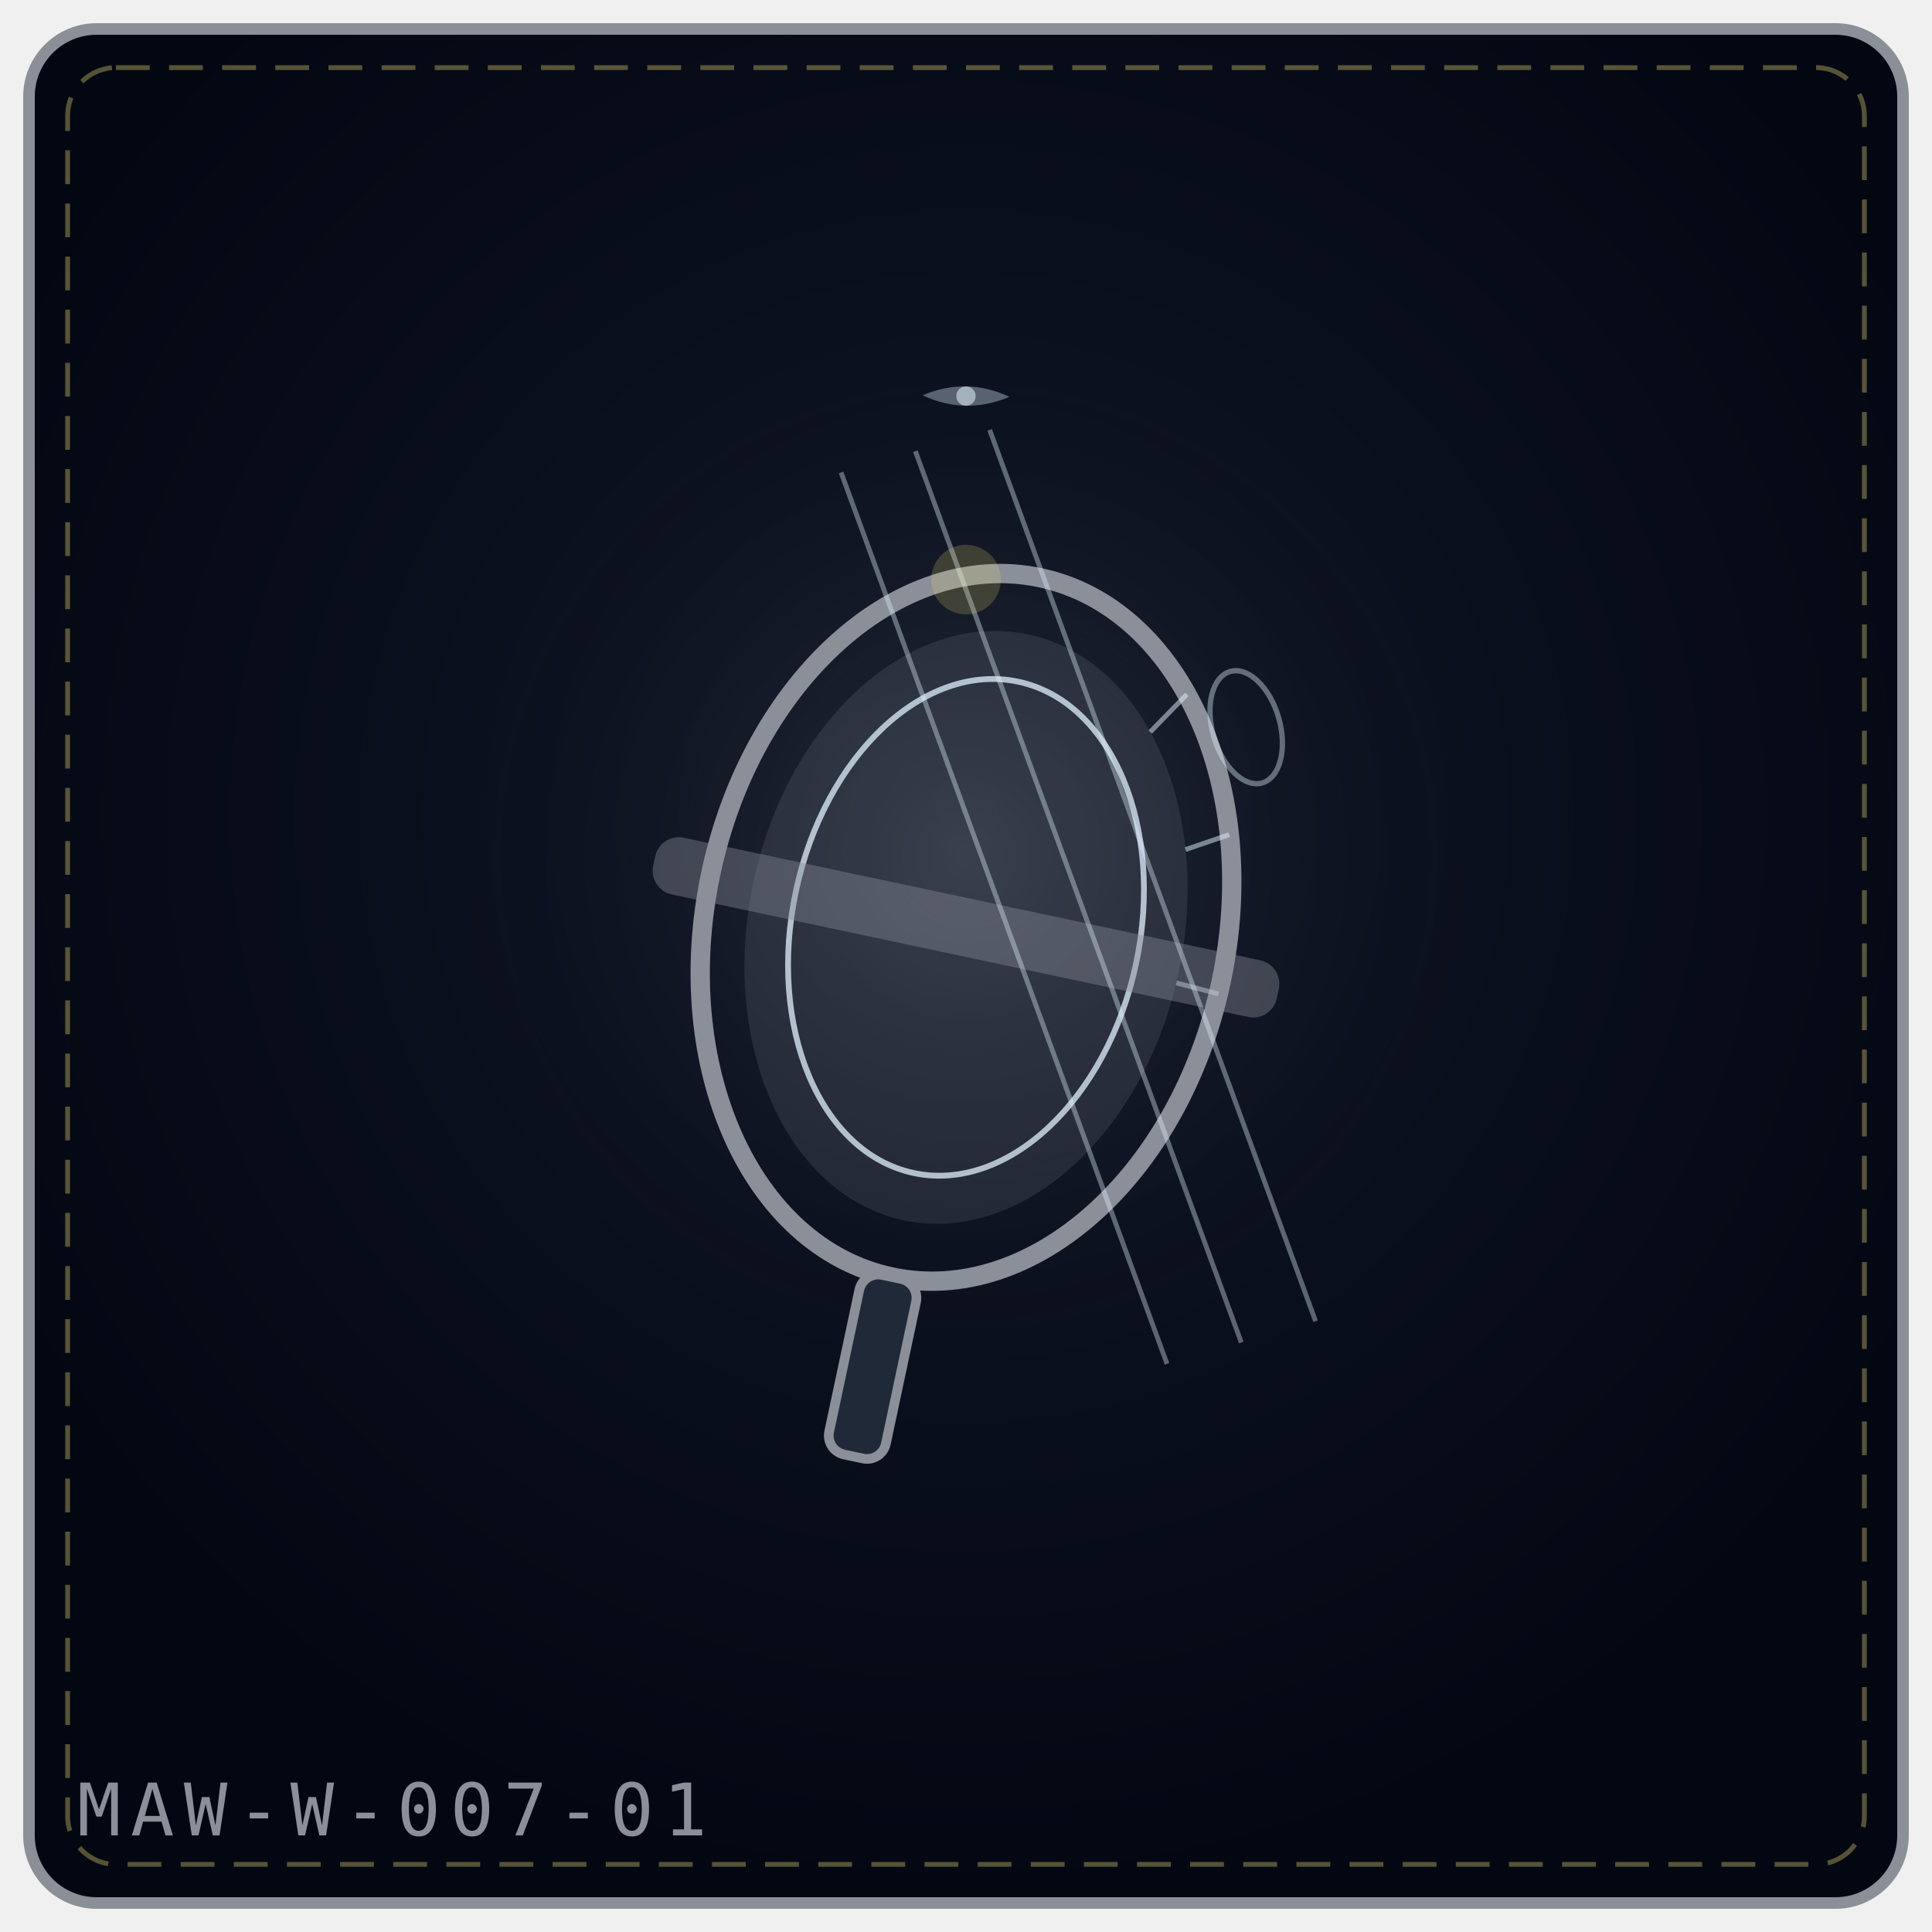
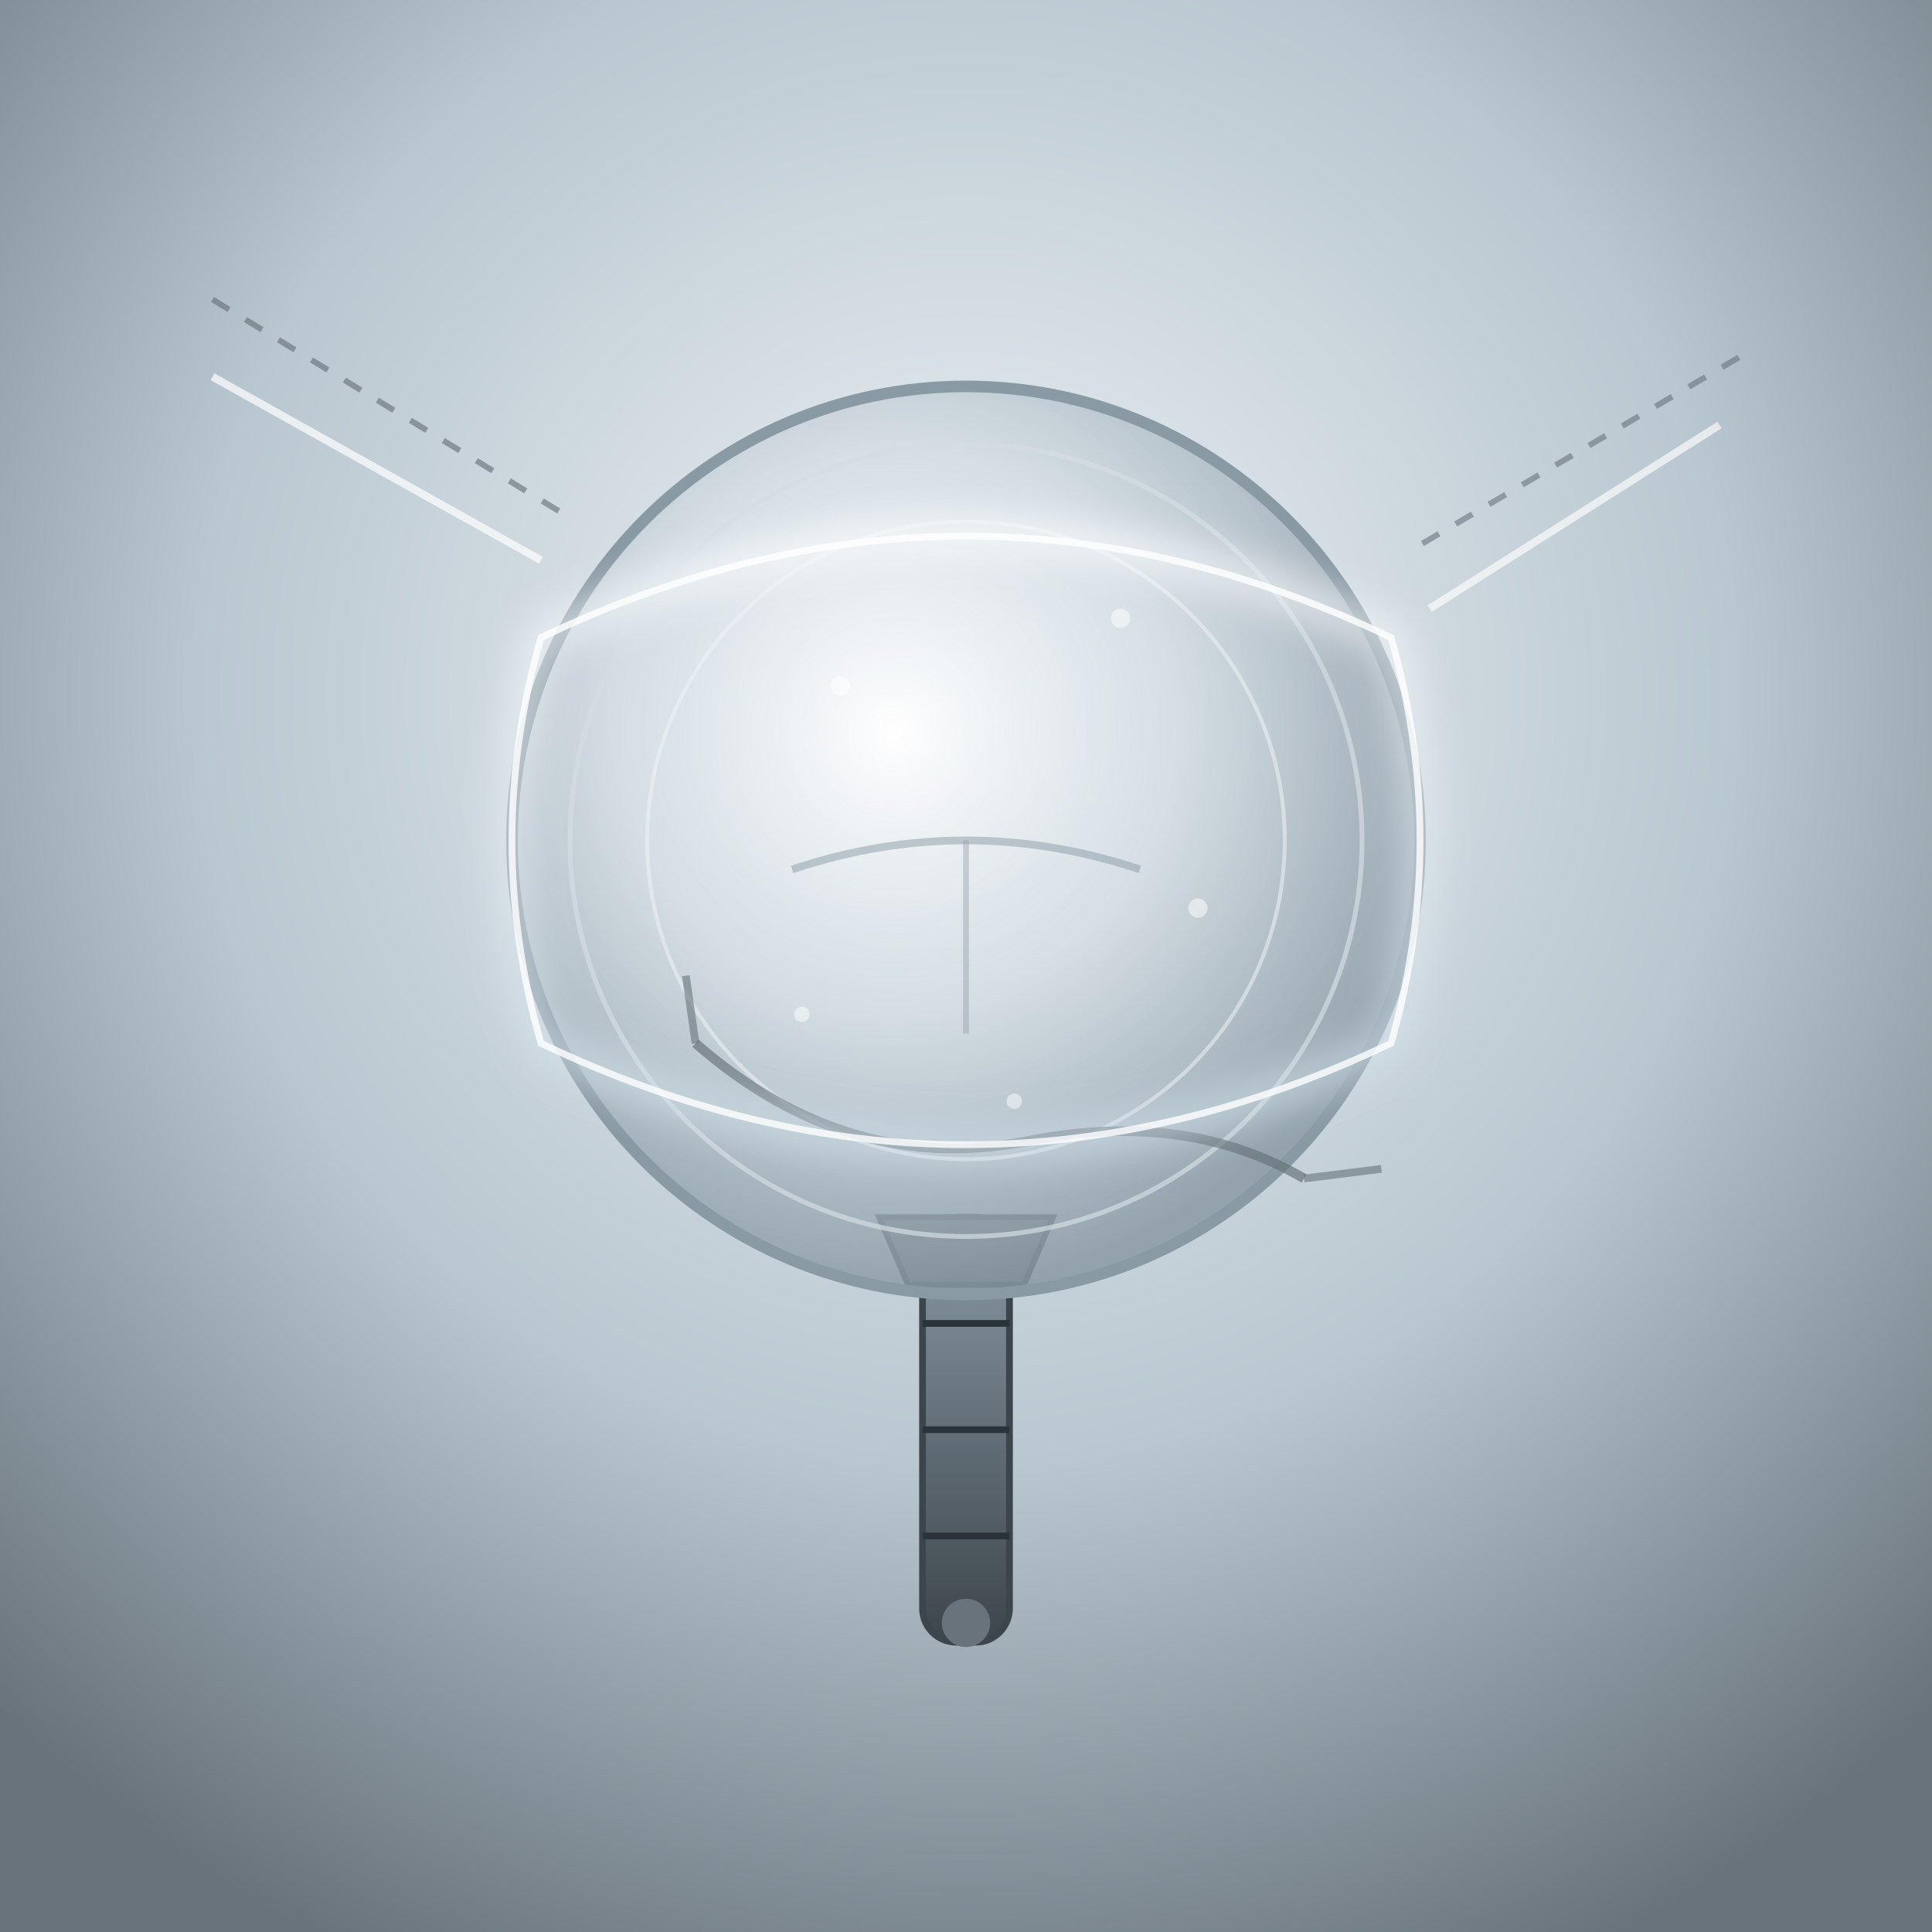
<svg xmlns="http://www.w3.org/2000/svg" viewBox="0 0 400 400" width="100%" height="100%" role="img" aria-label="THE HOPE LENS">
  <defs>
-     <radialGradient id="bgcc8be2" cx="50%" cy="42%" r="58%">
-       <stop offset="0%" stop-color="#111827" />
-       <stop offset="100%" stop-color="#030712" />
+     <radialGradient id="lensBg" cx=".5" cy=".36" r=".72">
+       <stop offset="0" stop-color="#eef3f6" />
+       <stop offset=".55" stop-color="#b9c7d0" />
+       <stop offset="1" stop-color="#68737b" />
    </radialGradient>
-     <radialGradient id="glcc8be2" cx="50%" cy="46%" r="42%">
-       <stop offset="0%" stop-color="#8a8f98" stop-opacity=".2" />
-       <stop offset="100%" stop-color="#000" stop-opacity="0" />
+     <radialGradient id="lensGlass" cx=".42" cy=".38" r=".62">
+       <stop offset="0" stop-color="#ffffff" stop-opacity=".95" />
+       <stop offset=".5" stop-color="#d3dde3" stop-opacity=".8" />
+       <stop offset="1" stop-color="#8a9aa5" stop-opacity=".85" />
    </radialGradient>
+     <linearGradient id="lensHilt" x1="0" y1="0" x2="0" y2="1">
+       <stop offset="0" stop-color="#8a9aa5" />
+       <stop offset="1" stop-color="#3c454b" />
+     </linearGradient>
+     <linearGradient id="lensEdge" x1="0" y1="0" x2="0" y2="1">
+       <stop offset="0" stop-color="#ffffff" />
+       <stop offset="1" stop-color="#cfe0ea" />
+     </linearGradient>
+     <filter id="lensGlow" x="-50%" y="-50%" width="200%" height="200%">
+       <feGaussianBlur stdDeviation="4" />
+     </filter>
  </defs>
-   <rect x="6" y="6" width="388" height="388" rx="14" fill="url(#bgcc8be2)" stroke="#8a8f98" stroke-width="2.4" />
-   <rect x="14" y="14" width="372" height="372" rx="10" fill="none" stroke="#f1df76" stroke-width="1" stroke-dasharray="7 4" opacity=".35" />
-   <circle cx="200" cy="188" r="134" fill="url(#glcc8be2)" />
-   <g transform="rotate(12 200.0 192.0)">
-     <ellipse cx="200.0" cy="192.0" rx="54.0" ry="74.0" fill="none" stroke="#8a8f98" stroke-width="4" />
-     <ellipse cx="200.0" cy="192.0" rx="45.0" ry="62.0" fill="#8a8f98" fill-opacity=".18" />
-     <ellipse cx="200.0" cy="192.0" rx="36.0" ry="52.0" fill="none" stroke="#e0f2fe" stroke-width="1.2" opacity=".75" />
-     <path d="M234.7 135.3 L228.9 144.5" stroke="#e0f2fe" stroke-width="1" opacity=".5" />
-     <path d="M249.3 161.9 L241.1 166.8" stroke="#e0f2fe" stroke-width="1" opacity=".5" />
-     <path d="M254.0 194.6 L245.0 194.2" stroke="#e0f2fe" stroke-width="1" opacity=".5" />
-     <rect x="134.0" y="186.0" width="132.0" height="12" rx="5" fill="#8a8f98" fill-opacity=".4" />
-     <rect x="194.0" y="266.0" width="12" height="38.0" rx="4" fill="#1f2937" stroke="#8a8f98" stroke-width="2" />
+   <rect width="400" height="400" fill="url(#lensBg)" />
+   <rect x="191" y="252" width="18" height="88" rx="7" fill="url(#lensHilt)" stroke="#3c454b" stroke-width="1.4" />
+   <path d="M191 274 L209 274 M191 296 L209 296 M191 318 L209 318" stroke="#2a3338" stroke-width="1.4" />
+   <circle cx="200" cy="336" r="5" fill="#68737b" />
+   <path d="M182 252 L218 252 L212 266 L188 266 Z" fill="#58636b" stroke="#2a3338" stroke-width="1.2" />
+   <circle cx="200" cy="174" r="94" fill="url(#lensGlass)" stroke="#8a9aa5" stroke-width="2.4" />
+   <circle cx="200" cy="174" r="82" fill="none" stroke="#d3dde3" stroke-width="1" opacity=".7" />
+   <circle cx="200" cy="174" r="66" fill="none" stroke="#eef3f6" stroke-width=".8" opacity=".55" />
+   <g fill="#ffffff" opacity=".5">
+     <circle cx="174" cy="142" r="2" />
+     <circle cx="232" cy="128" r="2" />
+     <circle cx="248" cy="188" r="2" />
+     <circle cx="166" cy="210" r="1.6" />
+     <circle cx="210" cy="228" r="1.6" />
  </g>
-   <g transform="rotate(-16 214.0 128.0)">
-     <path d="M184.0 88.0 L198.0 284.0" fill="none" stroke="#e0f2fe" stroke-width="1" opacity=".38" />
+   <path d="M164 180 Q200 168 236 180" fill="none" stroke="#8a9aa5" stroke-width="1.6" opacity=".5" />
+   <path d="M200 174 L200 214" stroke="#8a9aa5" stroke-width="1.2" opacity=".4" />
+   <path d="M144 216 Q176 244 214 236 Q246 230 270 244" fill="none" stroke="#68737b" stroke-width="2" opacity=".7" />
+   <path d="M144 216 L142 202" stroke="#68737b" stroke-width="1.6" opacity=".6" />
+   <path d="M270 244 L286 242" stroke="#68737b" stroke-width="1.6" opacity=".6" />
+   <g filter="url(#lensGlow)">
+     <path d="M112 132 Q200 90 288 132 Q300 174 288 216 Q200 258 112 216 Q100 174 112 132 Z" fill="none" stroke="url(#lensEdge)" stroke-width="5" opacity=".92" />
  </g>
-   <g transform="rotate(-16 214.0 128.0)">
-     <path d="M200.0 88.0 L214.0 284.0" fill="none" stroke="#e0f2fe" stroke-width="1" opacity=".38" />
-   </g>
-   <g transform="rotate(-16 214.0 128.0)">
-     <path d="M216.0 88.0 L230.0 284.0" fill="none" stroke="#e0f2fe" stroke-width="1" opacity=".38" />
-   </g>
-   <g transform="rotate(-16 258.0 136.0)">
-     <ellipse cx="254.0" cy="150.0" rx="7" ry="12" fill="none" stroke="#e0f2fe" stroke-width="1.1" opacity=".4" />
-   </g>
-   <g transform="rotate(1 200.0 82.0)" opacity=".9">
-     <path d="M191.0 82.0 Q200.0 78.0 209.0 82.0 Q200.0 86.0 191.0 82.0 Z" fill="#e0f2fe" opacity=".4" />
-     <circle cx="200.0" cy="82.0" r="2.0" fill="#e0f2fe" opacity=".65" />
-   </g>
-   <g transform="rotate(-11 200.0 120.0)" opacity=".9">
-     <circle cx="200.0" cy="120.0" r="7.2" fill="#f1df76" opacity=".22" />
-   </g>
-   <text x="16" y="380" font-family="monospace" font-size="15" letter-spacing="2" fill="#8a8f98">MAW-W-007-01</text>
+   <path d="M112 132 Q200 90 288 132 Q300 174 288 216 Q200 258 112 216 Q100 174 112 132 Z" fill="none" stroke="#ffffff" stroke-width="1.4" opacity=".8" />
+   <path d="M44 78 L112 116" stroke="#ffffff" stroke-width="1.6" opacity=".7" />
+   <path d="M44 62 L116 106" stroke="#68737b" stroke-width="1.2" opacity=".65" stroke-dasharray="4 4" />
+   <path d="M356 88 L296 126" stroke="#ffffff" stroke-width="1.6" opacity=".65" />
+   <path d="M360 74 L292 114" stroke="#68737b" stroke-width="1.2" opacity=".6" stroke-dasharray="4 4" />
</svg>
